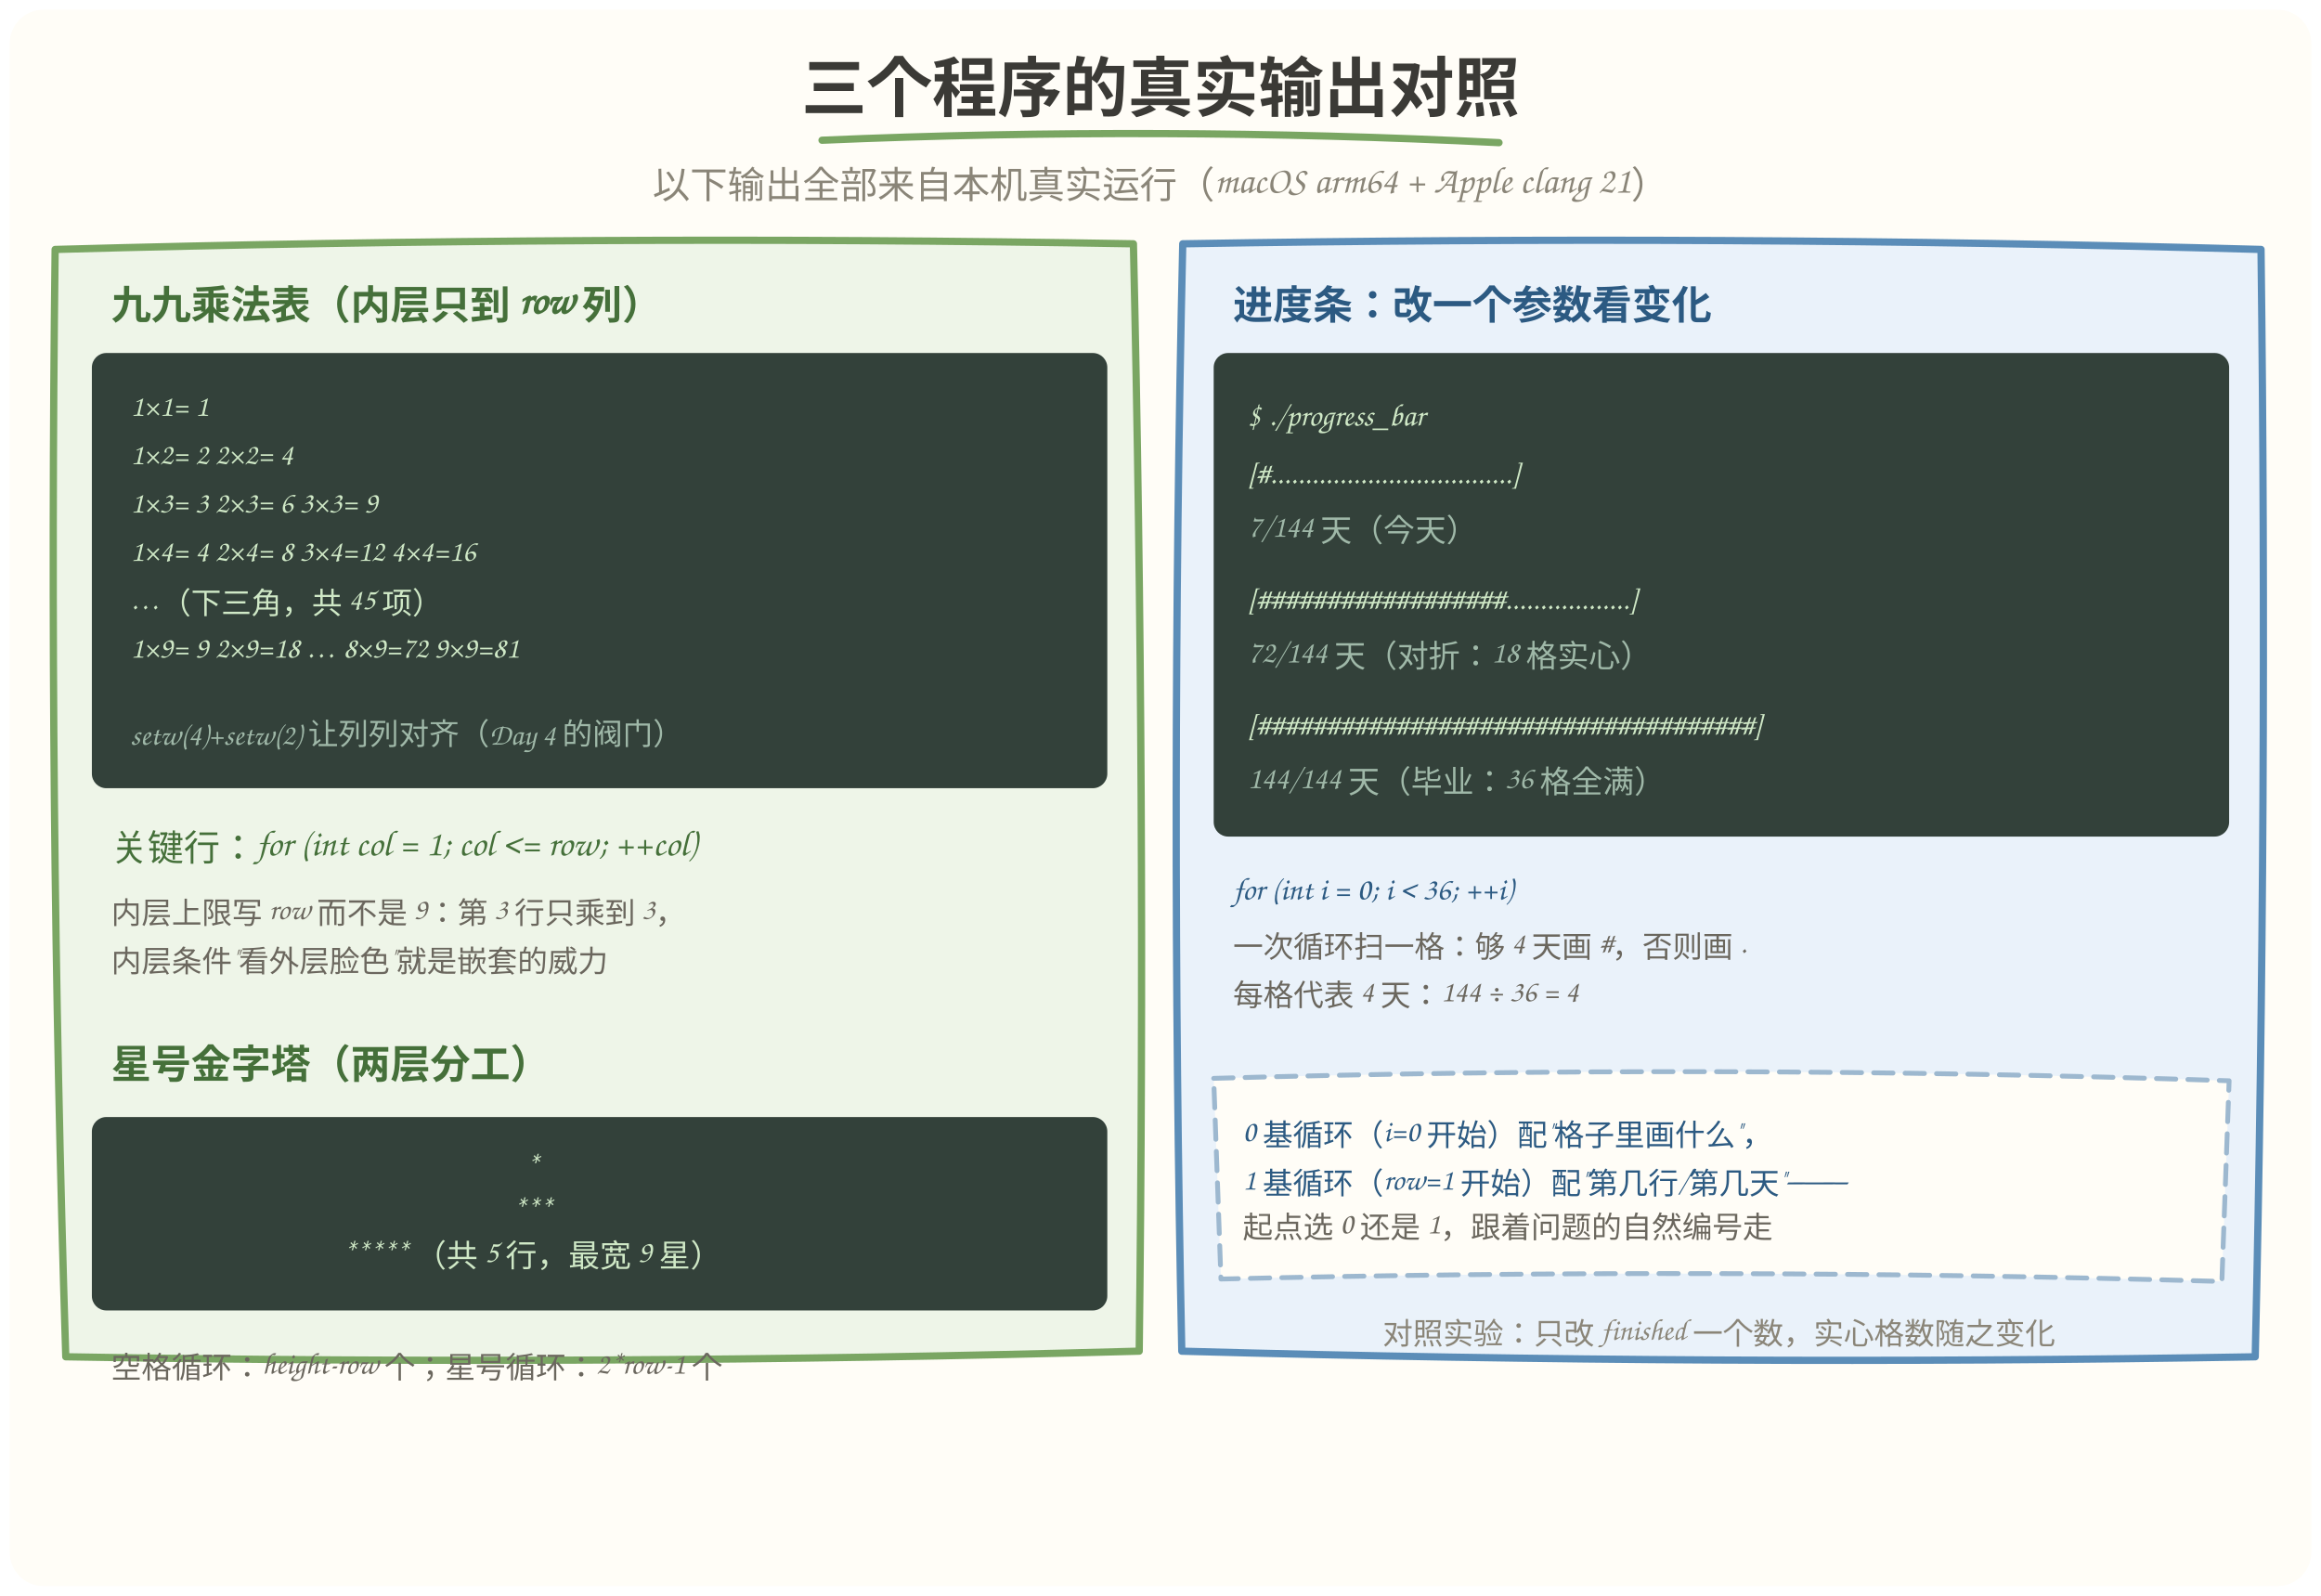
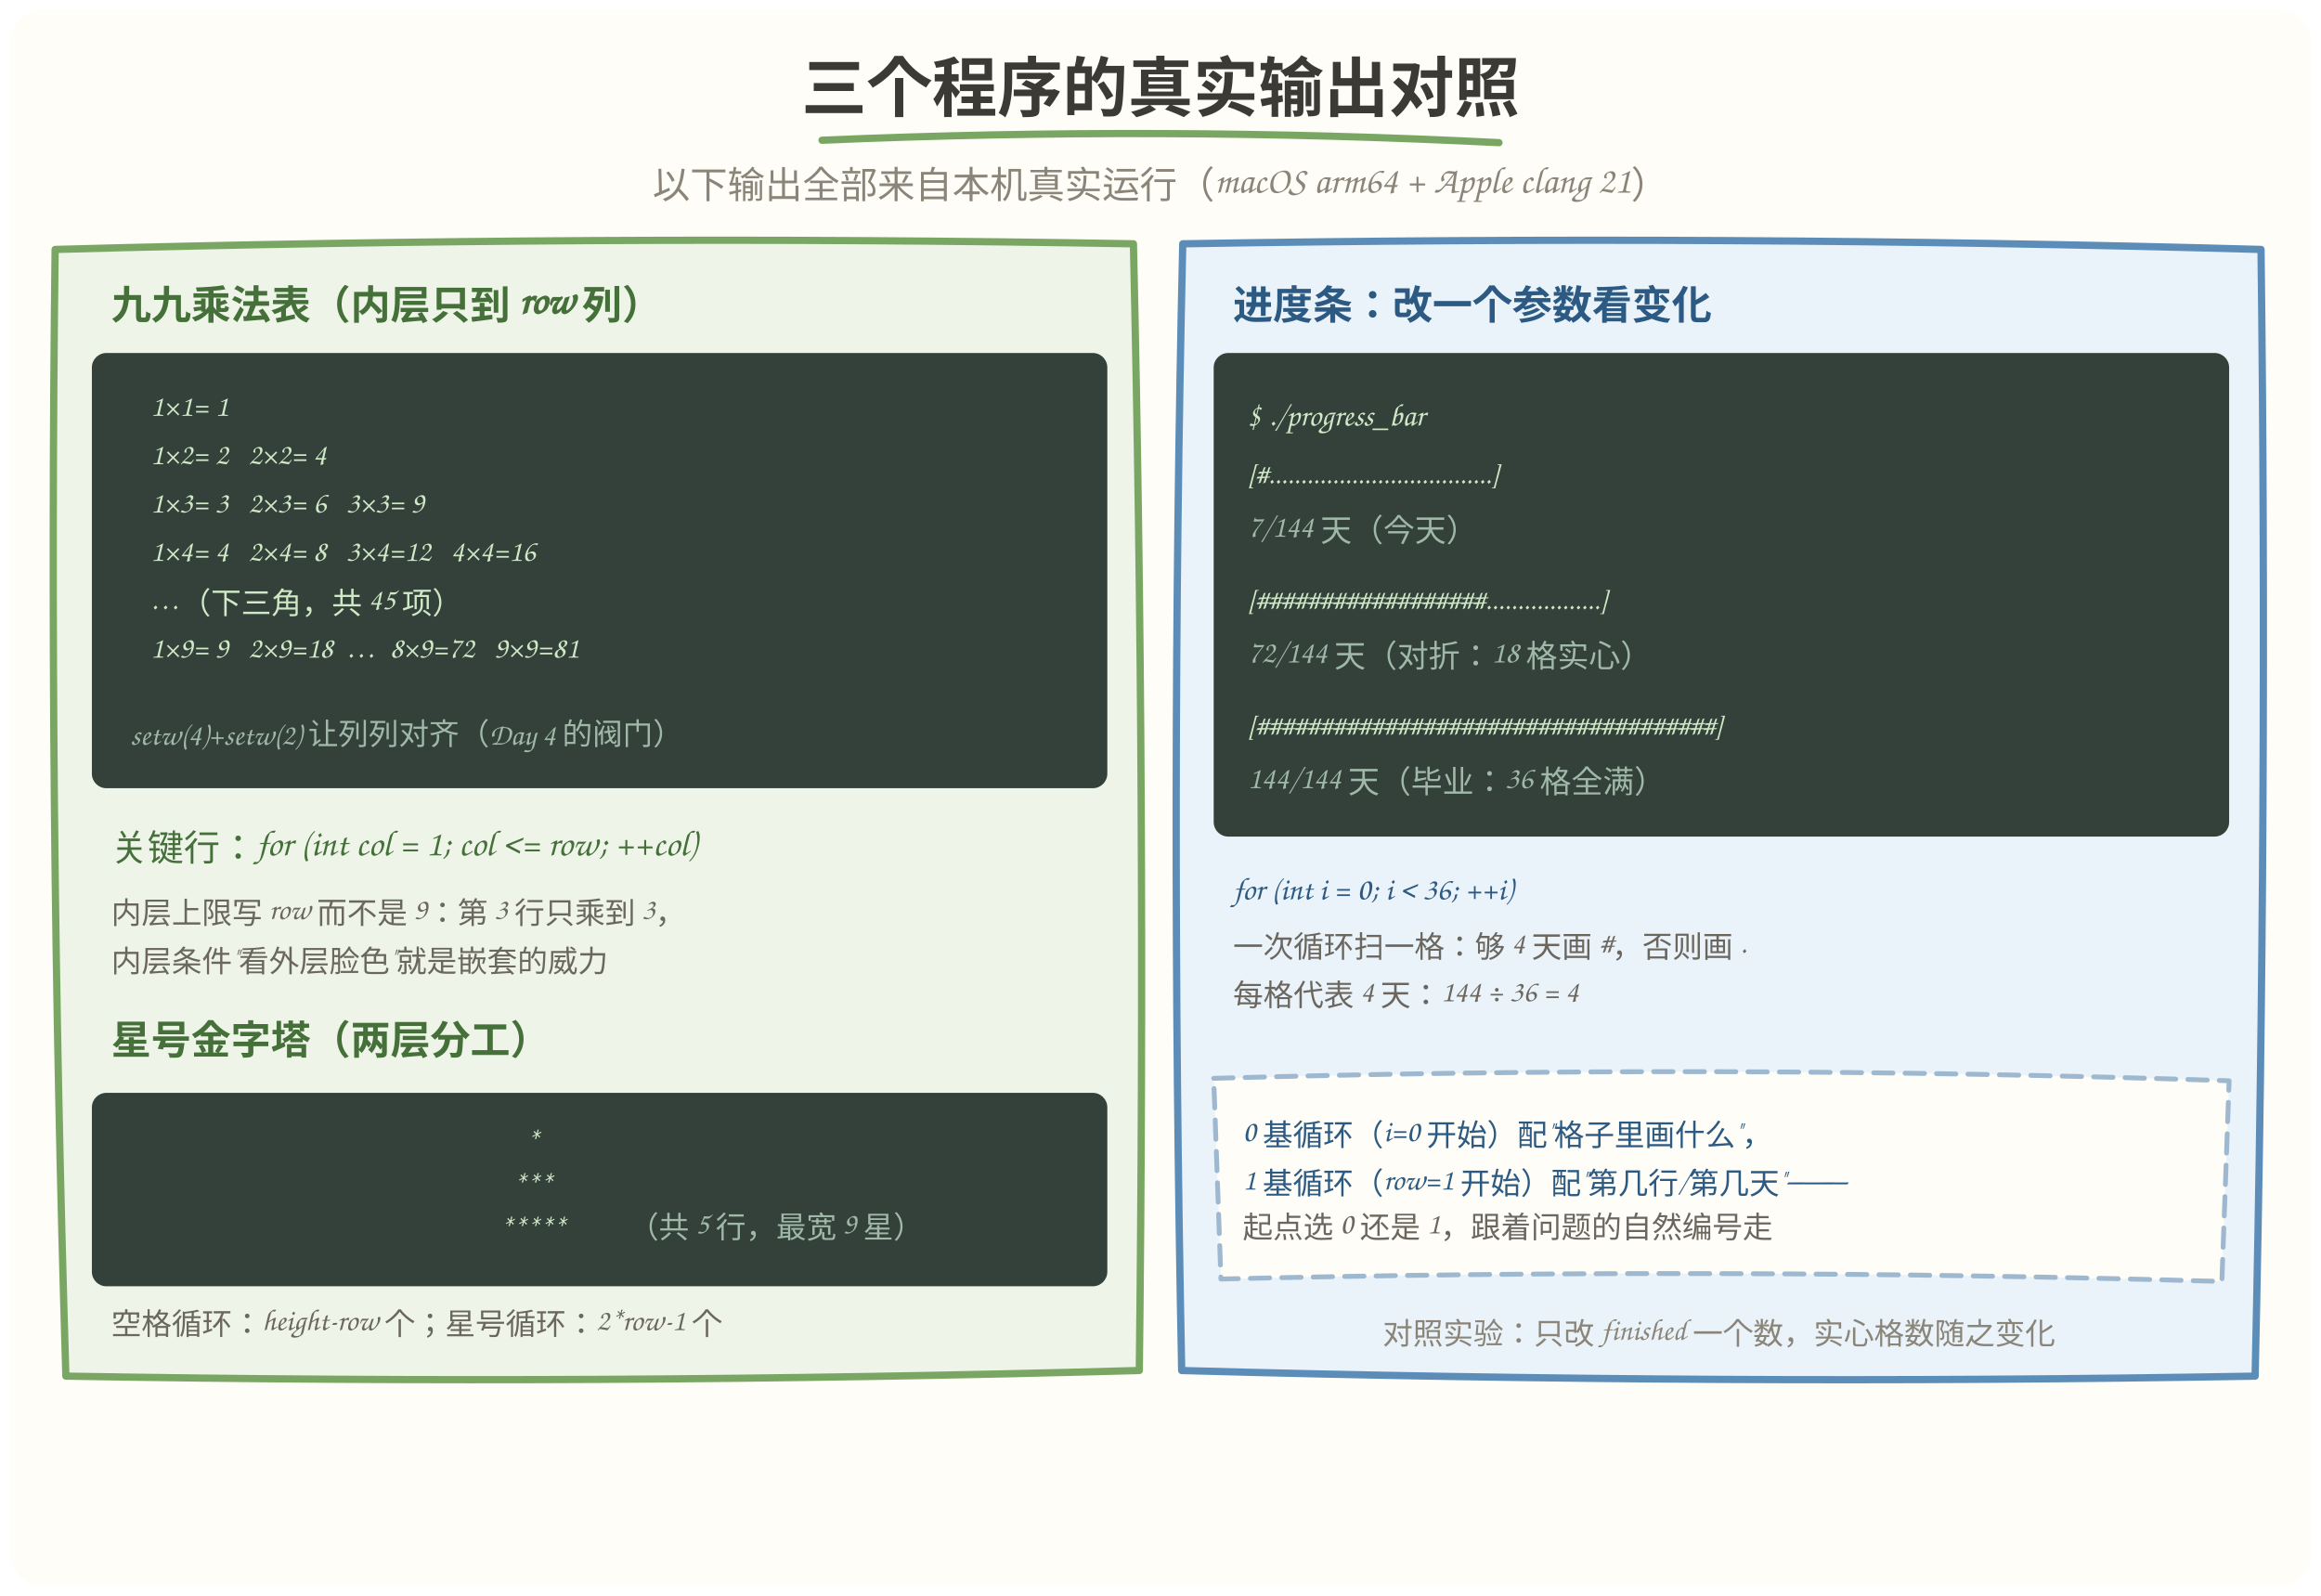
<svg xmlns="http://www.w3.org/2000/svg" viewBox="0 0 960 660" font-family="'Kaiti SC','KaiTi','Comic Sans MS',cursive">
  <rect x="4" y="4" width="952" height="652" rx="14" fill="#fffdf7" />
  <g stroke-linecap="round" stroke-linejoin="round">
    <text x="480" y="46" text-anchor="middle" font-size="27" font-weight="bold" fill="#3b3a36">三个程序的真实输出对照</text>
    <path d="M 340,58 Q 480,52 620,59" fill="none" stroke="#7aa663" stroke-width="3" />
    <text x="480" y="82" text-anchor="middle" font-size="15.5" fill="#8a8578">以下输出全部来自本机真实运行（macOS arm64 + Apple clang 21）</text>
-     <path d="M 24,102 Q 248,97 470,102 Q 474,330 470,560 Q 248,565 26,560 Q 20,330 24,102 Z" fill="#eef5e8" stroke="#7aa663" stroke-width="3" transform="rotate(-0.3 247 331)" />
+     <path d="M 24,102 Q 248,97 470,102 Q 474,330 470,568 Q 248,573 26,568 Q 20,330 24,102 Z" fill="#eef5e8" stroke="#7aa663" stroke-width="3" transform="rotate(-0.3 247 331)" />
    <text x="46" y="132" font-size="16.5" font-weight="bold" fill="#45703a">九九乘法表（内层只到 row 列）</text>
    <rect x="38" y="146" width="420" height="180" rx="6" fill="#33413a" />
-     <text x="54" y="172" font-size="12.5" fill="#cfe8c6">   1×1= 1</text>
-     <text x="54" y="192" font-size="12.5" fill="#cfe8c6">   1×2= 2   2×2= 4</text>
-     <text x="54" y="212" font-size="12.5" fill="#cfe8c6">   1×3= 3   2×3= 6   3×3= 9</text>
-     <text x="54" y="232" font-size="12.5" fill="#cfe8c6">   1×4= 4   2×4= 8   3×4=12   4×4=16</text>
-     <text x="54" y="252" font-size="12.5" fill="#cfe8c6">   …（下三角，共 45 项）</text>
-     <text x="54" y="272" font-size="12.5" fill="#cfe8c6">   1×9= 9   2×9=18  …  8×9=72   9×9=81</text>
+     <text x="54" y="172" font-size="12.5" fill="#cfe8c6" xml:space="preserve">   1×1= 1</text>
+     <text x="54" y="192" font-size="12.5" fill="#cfe8c6" xml:space="preserve">   1×2= 2   2×2= 4</text>
+     <text x="54" y="212" font-size="12.5" fill="#cfe8c6" xml:space="preserve">   1×3= 3   2×3= 6   3×3= 9</text>
+     <text x="54" y="232" font-size="12.5" fill="#cfe8c6" xml:space="preserve">   1×4= 4   2×4= 8   3×4=12   4×4=16</text>
+     <text x="54" y="252" font-size="12.5" fill="#cfe8c6" xml:space="preserve">   …（下三角，共 45 项）</text>
+     <text x="54" y="272" font-size="12.5" fill="#cfe8c6" xml:space="preserve">   1×9= 9   2×9=18  …  8×9=72   9×9=81</text>
    <text x="54" y="308" font-size="12.5" fill="#9fb8a8">setw(4)+setw(2) 让列列对齐（Day 4 的阀门）</text>
    <text x="46" y="356" font-size="15" fill="#45703a">关键行：for (int col = 1; col &lt;= row; ++col)</text>
    <text x="46" y="382" font-size="12.5" fill="#6b675e">内层上限写 row 而不是 9：第 3 行只乘到 3，</text>
    <text x="46" y="402" font-size="12.5" fill="#6b675e">内层条件"看外层脸色"就是嵌套的威力</text>
-     <text x="46" y="446" font-size="16.5" font-weight="bold" fill="#45703a">星号金字塔（两层分工）</text>
-     <rect x="38" y="462" width="420" height="80" rx="6" fill="#33413a" />
-     <text x="220" y="486" text-anchor="middle" font-size="13" fill="#cfe8c6">    *</text>
-     <text x="220" y="504" text-anchor="middle" font-size="13" fill="#cfe8c6">   ***</text>
-     <text x="220" y="522" text-anchor="middle" font-size="13" fill="#cfe8c6">  ***** （共 5 行，最宽 9 星）</text>
-     <text x="46" y="570" font-size="12.5" fill="#6b675e">空格循环：height-row 个；星号循环：2*row-1 个</text>
-     <path d="M 488,102 Q 712,97 934,102 Q 938,330 934,560 Q 712,565 490,560 Q 484,330 488,102 Z" fill="#eaf2fa" stroke="#5b8db8" stroke-width="3" transform="rotate(0.3 711 331)" />
+     <text x="46" y="436" font-size="16.5" font-weight="bold" fill="#45703a">星号金字塔（两层分工）</text>
+     <rect x="38" y="452" width="420" height="80" rx="6" fill="#33413a" />
+     <text x="220" y="476" text-anchor="middle" font-size="13" fill="#cfe8c6">*</text>
+     <text x="220" y="494" text-anchor="middle" font-size="13" fill="#cfe8c6">***</text>
+     <text x="220" y="512" text-anchor="middle" font-size="13" fill="#cfe8c6">*****</text>
+     <text x="260" y="512" font-size="12.5" fill="#9fb8a8">（共 5 行，最宽 9 星）</text>
+     <text x="46" y="552" font-size="12.5" fill="#6b675e">空格循环：height-row 个；星号循环：2*row-1 个</text>
+     <path d="M 488,102 Q 712,97 934,102 Q 938,330 934,568 Q 712,573 490,568 Q 484,330 488,102 Z" fill="#eaf2fa" stroke="#5b8db8" stroke-width="3" transform="rotate(0.3 711 331)" />
    <text x="510" y="132" font-size="16.5" font-weight="bold" fill="#2c5a82">进度条：改一个参数看变化</text>
    <rect x="502" y="146" width="420" height="200" rx="6" fill="#33413a" />
    <text x="516" y="176" font-size="13" fill="#cfe8c6">$ ./progress_bar</text>
-     <text x="516" y="200" font-size="13" fill="#cfe8c6">[#...................................]</text>
+     <text x="516" y="200" font-size="12" fill="#cfe8c6">[#...................................]</text>
    <text x="516" y="222" font-size="13" fill="#9fb8a8"> 7/144 天（今天）</text>
-     <text x="516" y="252" font-size="13" fill="#cfe8c6">[##################..................]</text>
+     <text x="516" y="252" font-size="12" fill="#cfe8c6">[##################..................]</text>
    <text x="516" y="274" font-size="13" fill="#9fb8a8"> 72/144 天（对折：18 格实心）</text>
-     <text x="516" y="304" font-size="13" fill="#cfe8c6">[####################################]</text>
+     <text x="516" y="304" font-size="12" fill="#cfe8c6">[####################################]</text>
    <text x="516" y="326" font-size="13" fill="#9fb8a8"> 144/144 天（毕业：36 格全满）</text>
    <text x="510" y="372" font-size="13" fill="#2c5a82">for (int i = 0; i &lt; 36; ++i)</text>
    <text x="510" y="396" font-size="12.5" fill="#6b675e">一次循环扫一格：够 4 天画 #，否则画 .</text>
    <text x="510" y="416" font-size="12.5" fill="#6b675e">每格代表 4 天：144 ÷ 36 = 4</text>
    <path d="M 502,446 Q 711,440 922,447 L 919,530 Q 711,524 505,529 Z" fill="#fffdf7" stroke="#9db8cf" stroke-width="2" stroke-dasharray="8 5" />
    <text x="514" y="472" font-size="12.5" fill="#2c5a82">0 基循环（i=0 开始）配"格子里画什么"，</text>
    <text x="514" y="492" font-size="12.5" fill="#2c5a82">1 基循环（row=1 开始）配"第几行/第几天"——</text>
    <text x="514" y="512" font-size="12.5" fill="#6b675e">起点选 0 还是 1，跟着问题的自然编号走</text>
    <text x="711" y="556" text-anchor="middle" font-size="12.5" fill="#8a8578">对照实验：只改 finished 一个数，实心格数随之变化</text>
  </g>
</svg>
